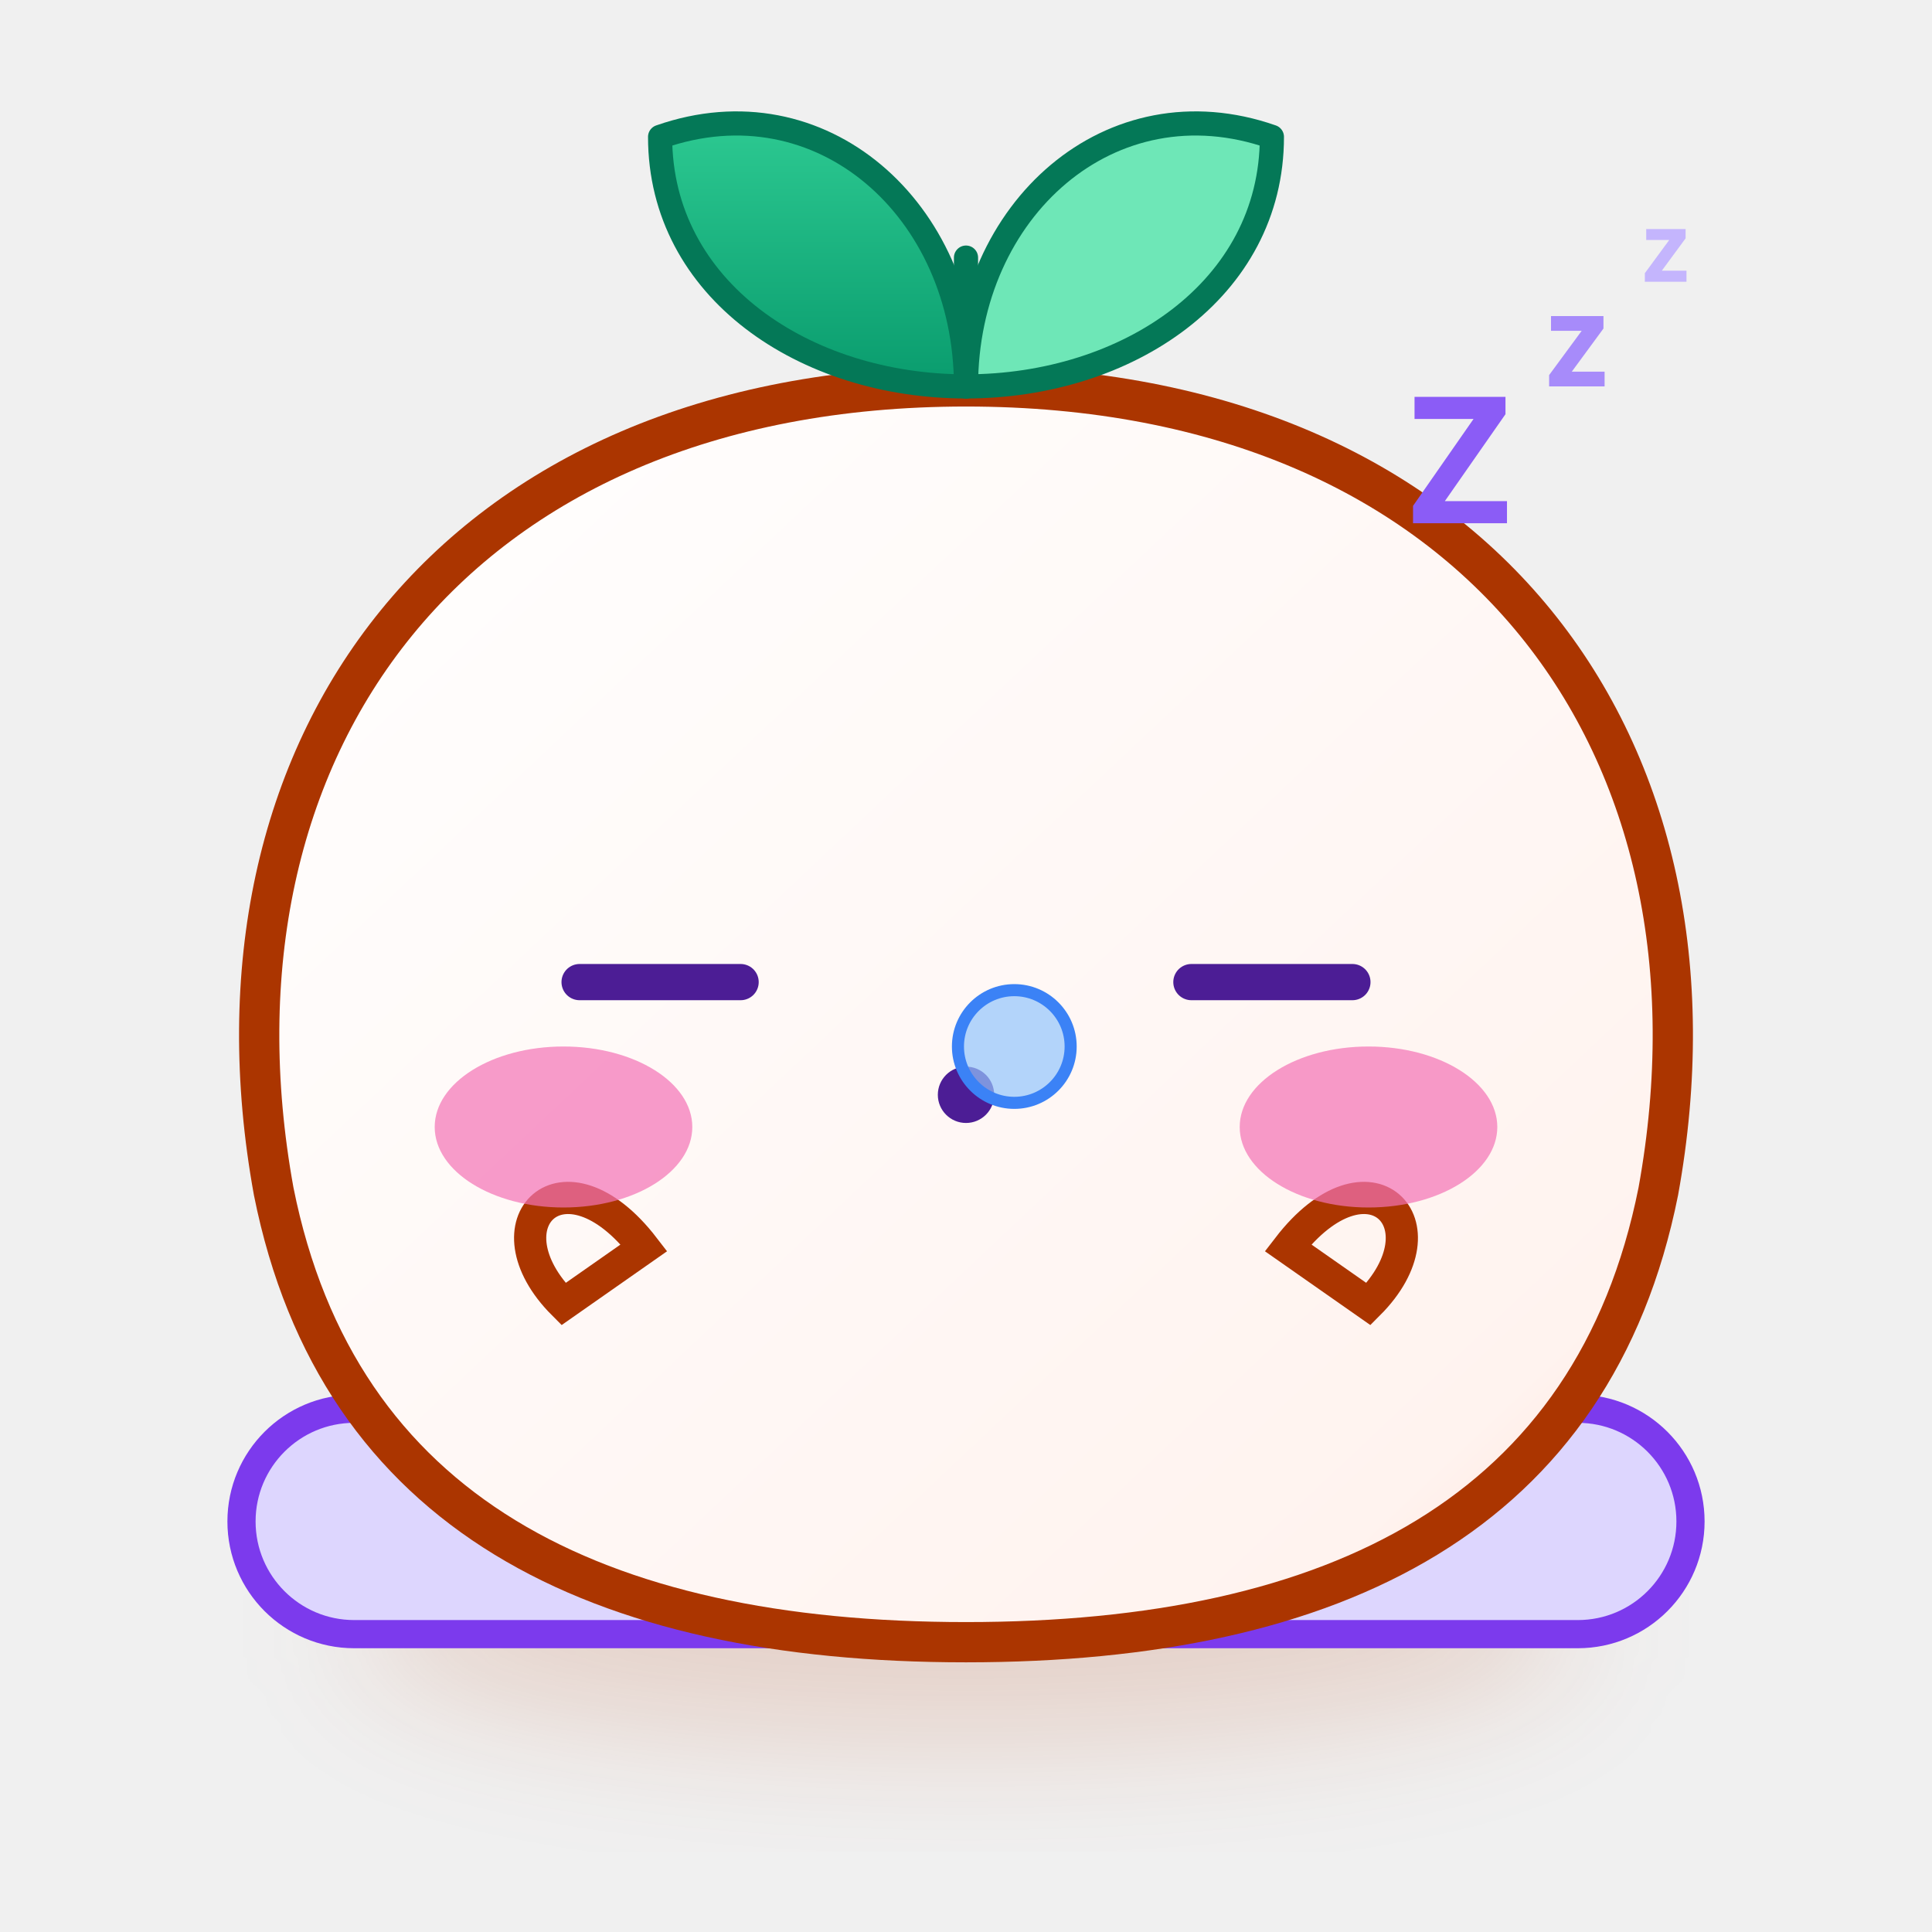
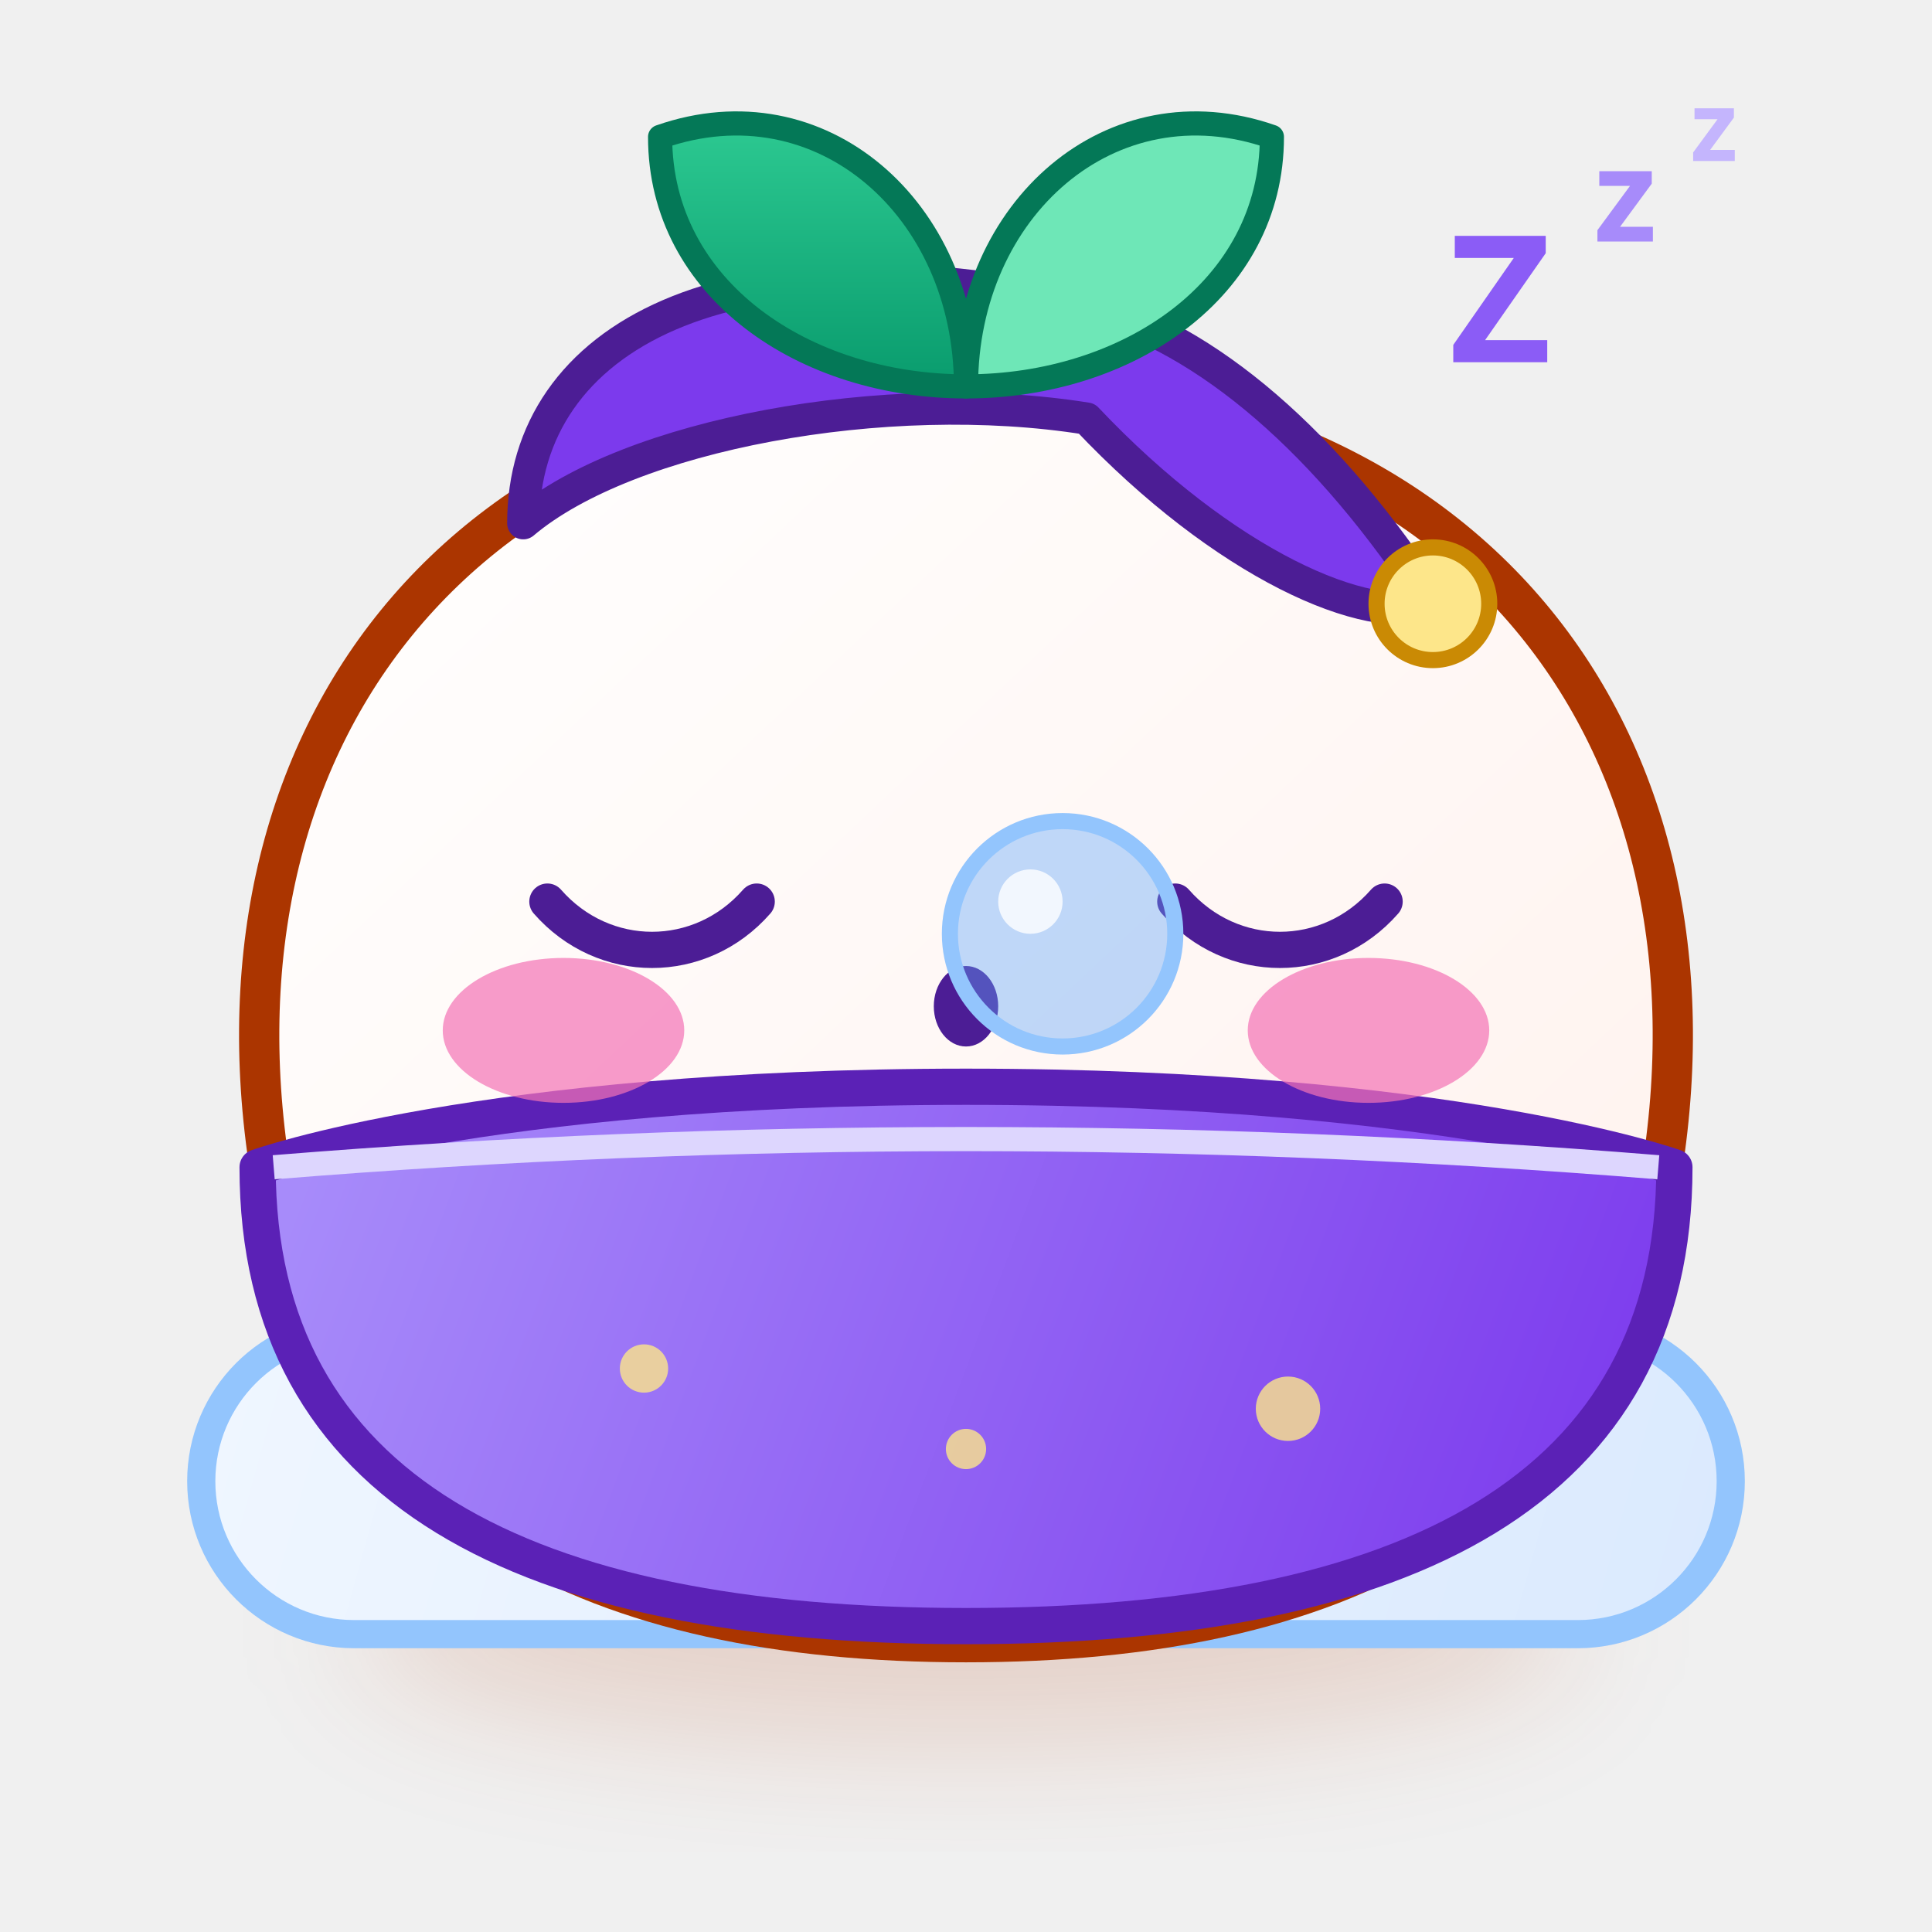
<svg xmlns="http://www.w3.org/2000/svg" width="240" height="240" viewBox="0 0 240 240" fill="none">
  <defs>
    <linearGradient id="mochiBody" x1="40" y1="40" x2="200" y2="210" gradientUnits="userSpaceOnUse">
      <stop offset="0%" stop-color="#FFFFFF" />
      <stop offset="85%" stop-color="#FFF3EF" />
      <stop offset="100%" stop-color="#FFDBD0" />
+     </linearGradient>
+     <linearGradient id="blanketGrad" x1="40" y1="140" x2="200" y2="200" gradientUnits="userSpaceOnUse">
+       <stop offset="0%" stop-color="#A78BFA" />
+       <stop offset="100%" stop-color="#7C3AED" />
+     </linearGradient>
+     <linearGradient id="pillowGrad" x1="30" y1="160" x2="210" y2="210" gradientUnits="userSpaceOnUse">
+       <stop offset="0%" stop-color="#EFF6FF" />
+       <stop offset="100%" stop-color="#DBEAFE" />
    </linearGradient>
    <linearGradient id="leafGrad" x1="120" y1="8" x2="120" y2="52" gradientUnits="userSpaceOnUse">
      <stop offset="0%" stop-color="#34D399" />
      <stop offset="100%" stop-color="#059669" />
    </linearGradient>
    <filter id="mochiShadow" x="15" y="175" width="210" height="55" filterUnits="userSpaceOnUse" color-interpolation-filters="sRGB">
      <feGaussianBlur stdDeviation="8" />
    </filter>
  </defs>
  <ellipse cx="120" cy="202" rx="76" ry="15" fill="#AB3500" fill-opacity="0.16" filter="url(#mochiShadow)" />
-   <rect x="30" y="175" width="180" height="28" rx="14" fill="#DDD6FE" stroke="#7C3AED" stroke-width="3.5" />
+   <rect x="25" y="165" width="190" height="38" rx="19" fill="url(#pillowGrad)" stroke="#93C5FD" stroke-width="3.5" />
  <path d="M34 148C24 93 56 48 120 48C184 48 216 93 206 148C198 188 166 204 120 204C74 204 42 188 34 148Z" fill="url(#mochiBody)" stroke="#AB3500" stroke-width="5" stroke-linecap="round" stroke-linejoin="round" />
-   <path d="M70 162C60 152 70 142 80 155Z" fill="url(#mochiBody)" stroke="#AB3500" stroke-width="4" stroke-linecap="round" />
-   <path d="M170 162C180 152 170 142 160 155Z" fill="url(#mochiBody)" stroke="#AB3500" stroke-width="4" stroke-linecap="round" />
-   <ellipse cx="70" cy="140" rx="16" ry="10" fill="#F472B6" fill-opacity="0.7" />
-   <ellipse cx="170" cy="140" rx="16" ry="10" fill="#F472B6" fill-opacity="0.7" />
-   <path d="M72 122H92" stroke="#4C1D95" stroke-width="4.5" stroke-linecap="round" />
-   <path d="M148 122H168" stroke="#4C1D95" stroke-width="4.5" stroke-linecap="round" />
-   <circle cx="120" cy="136" r="3.5" fill="#4C1D95" />
-   <circle cx="126" cy="130" r="7" fill="#93C5FD" fill-opacity="0.7" stroke="#3B82F6" stroke-width="1.5" />
-   <text x="175" y="65" font-family="sans-serif" font-weight="900" font-size="22" fill="#8B5CF6">Z</text>
-   <text x="192" y="48" font-family="sans-serif" font-weight="900" font-size="16" fill="#A78BFA">z</text>
-   <text x="204" y="35" font-family="sans-serif" font-weight="900" font-size="12" fill="#C4B5FD">z</text>
+   <path d="M32 145C32 145 60 135 120 135C180 135 208 145 208 145C208 185 175 202 120 202C65 202 32 185 32 145Z" fill="url(#blanketGrad)" stroke="#5B21B6" stroke-width="4.5" stroke-linejoin="round" />
+   <path d="M34 145Q120 138 206 145" stroke="#DDD6FE" stroke-width="3" />
+   <circle cx="80" cy="170" r="3" fill="#FDE68A" opacity="0.8" />
+   <circle cx="160" cy="175" r="4" fill="#FDE68A" opacity="0.8" />
+   <circle cx="120" cy="180" r="2.5" fill="#FDE68A" opacity="0.8" />
+   <ellipse cx="70" cy="128" rx="15" ry="9" fill="#F472B6" fill-opacity="0.7" />
+   <ellipse cx="170" cy="128" rx="15" ry="9" fill="#F472B6" fill-opacity="0.7" />
+   <path d="M68 112C75 120 87 120 94 112" stroke="#4C1D95" stroke-width="4.5" stroke-linecap="round" stroke-linejoin="round" />
+   <path d="M146 112C153 120 165 120 172 112" stroke="#4C1D95" stroke-width="4.5" stroke-linecap="round" stroke-linejoin="round" />
+   <ellipse cx="120" cy="125" rx="4" ry="5" fill="#4C1D95" />
+   <circle cx="132" cy="116" r="14" fill="#60A5FA" fill-opacity="0.4" stroke="#93C5FD" stroke-width="2" />
+   <circle cx="128" cy="112" r="4" fill="white" fill-opacity="0.8" />
+   <path d="M65 65C65 42 90 28 135 38C150 42 165 55 178 75C170 78 152 70 135 52C110 48 78 54 65 65Z" fill="#7C3AED" stroke="#4C1D95" stroke-width="4" stroke-linejoin="round" />
+   <circle cx="178" cy="75" r="7" fill="#FDE68A" stroke="#CA8A04" stroke-width="2" />
+   <text x="180" y="45" font-family="sans-serif" font-weight="900" font-size="22" fill="#8B5CF6">Z</text>
+   <text x="198" y="30" font-family="sans-serif" font-weight="900" font-size="16" fill="#A78BFA">z</text>
+   <text x="210" y="20" font-family="sans-serif" font-weight="900" font-size="12" fill="#C4B5FD">z</text>
  <path d="M120 48C120 26 102 10 82 17C82 36 100 48 120 48Z" fill="url(#leafGrad)" stroke="#047857" stroke-width="3" stroke-linecap="round" stroke-linejoin="round" />
  <path d="M120 48C120 26 138 10 158 17C158 36 140 48 120 48Z" fill="#6EE7B7" stroke="#047857" stroke-width="3" stroke-linecap="round" stroke-linejoin="round" />
-   <path d="M120 48V32" stroke="#047857" stroke-width="3" stroke-linecap="round" />
</svg>
